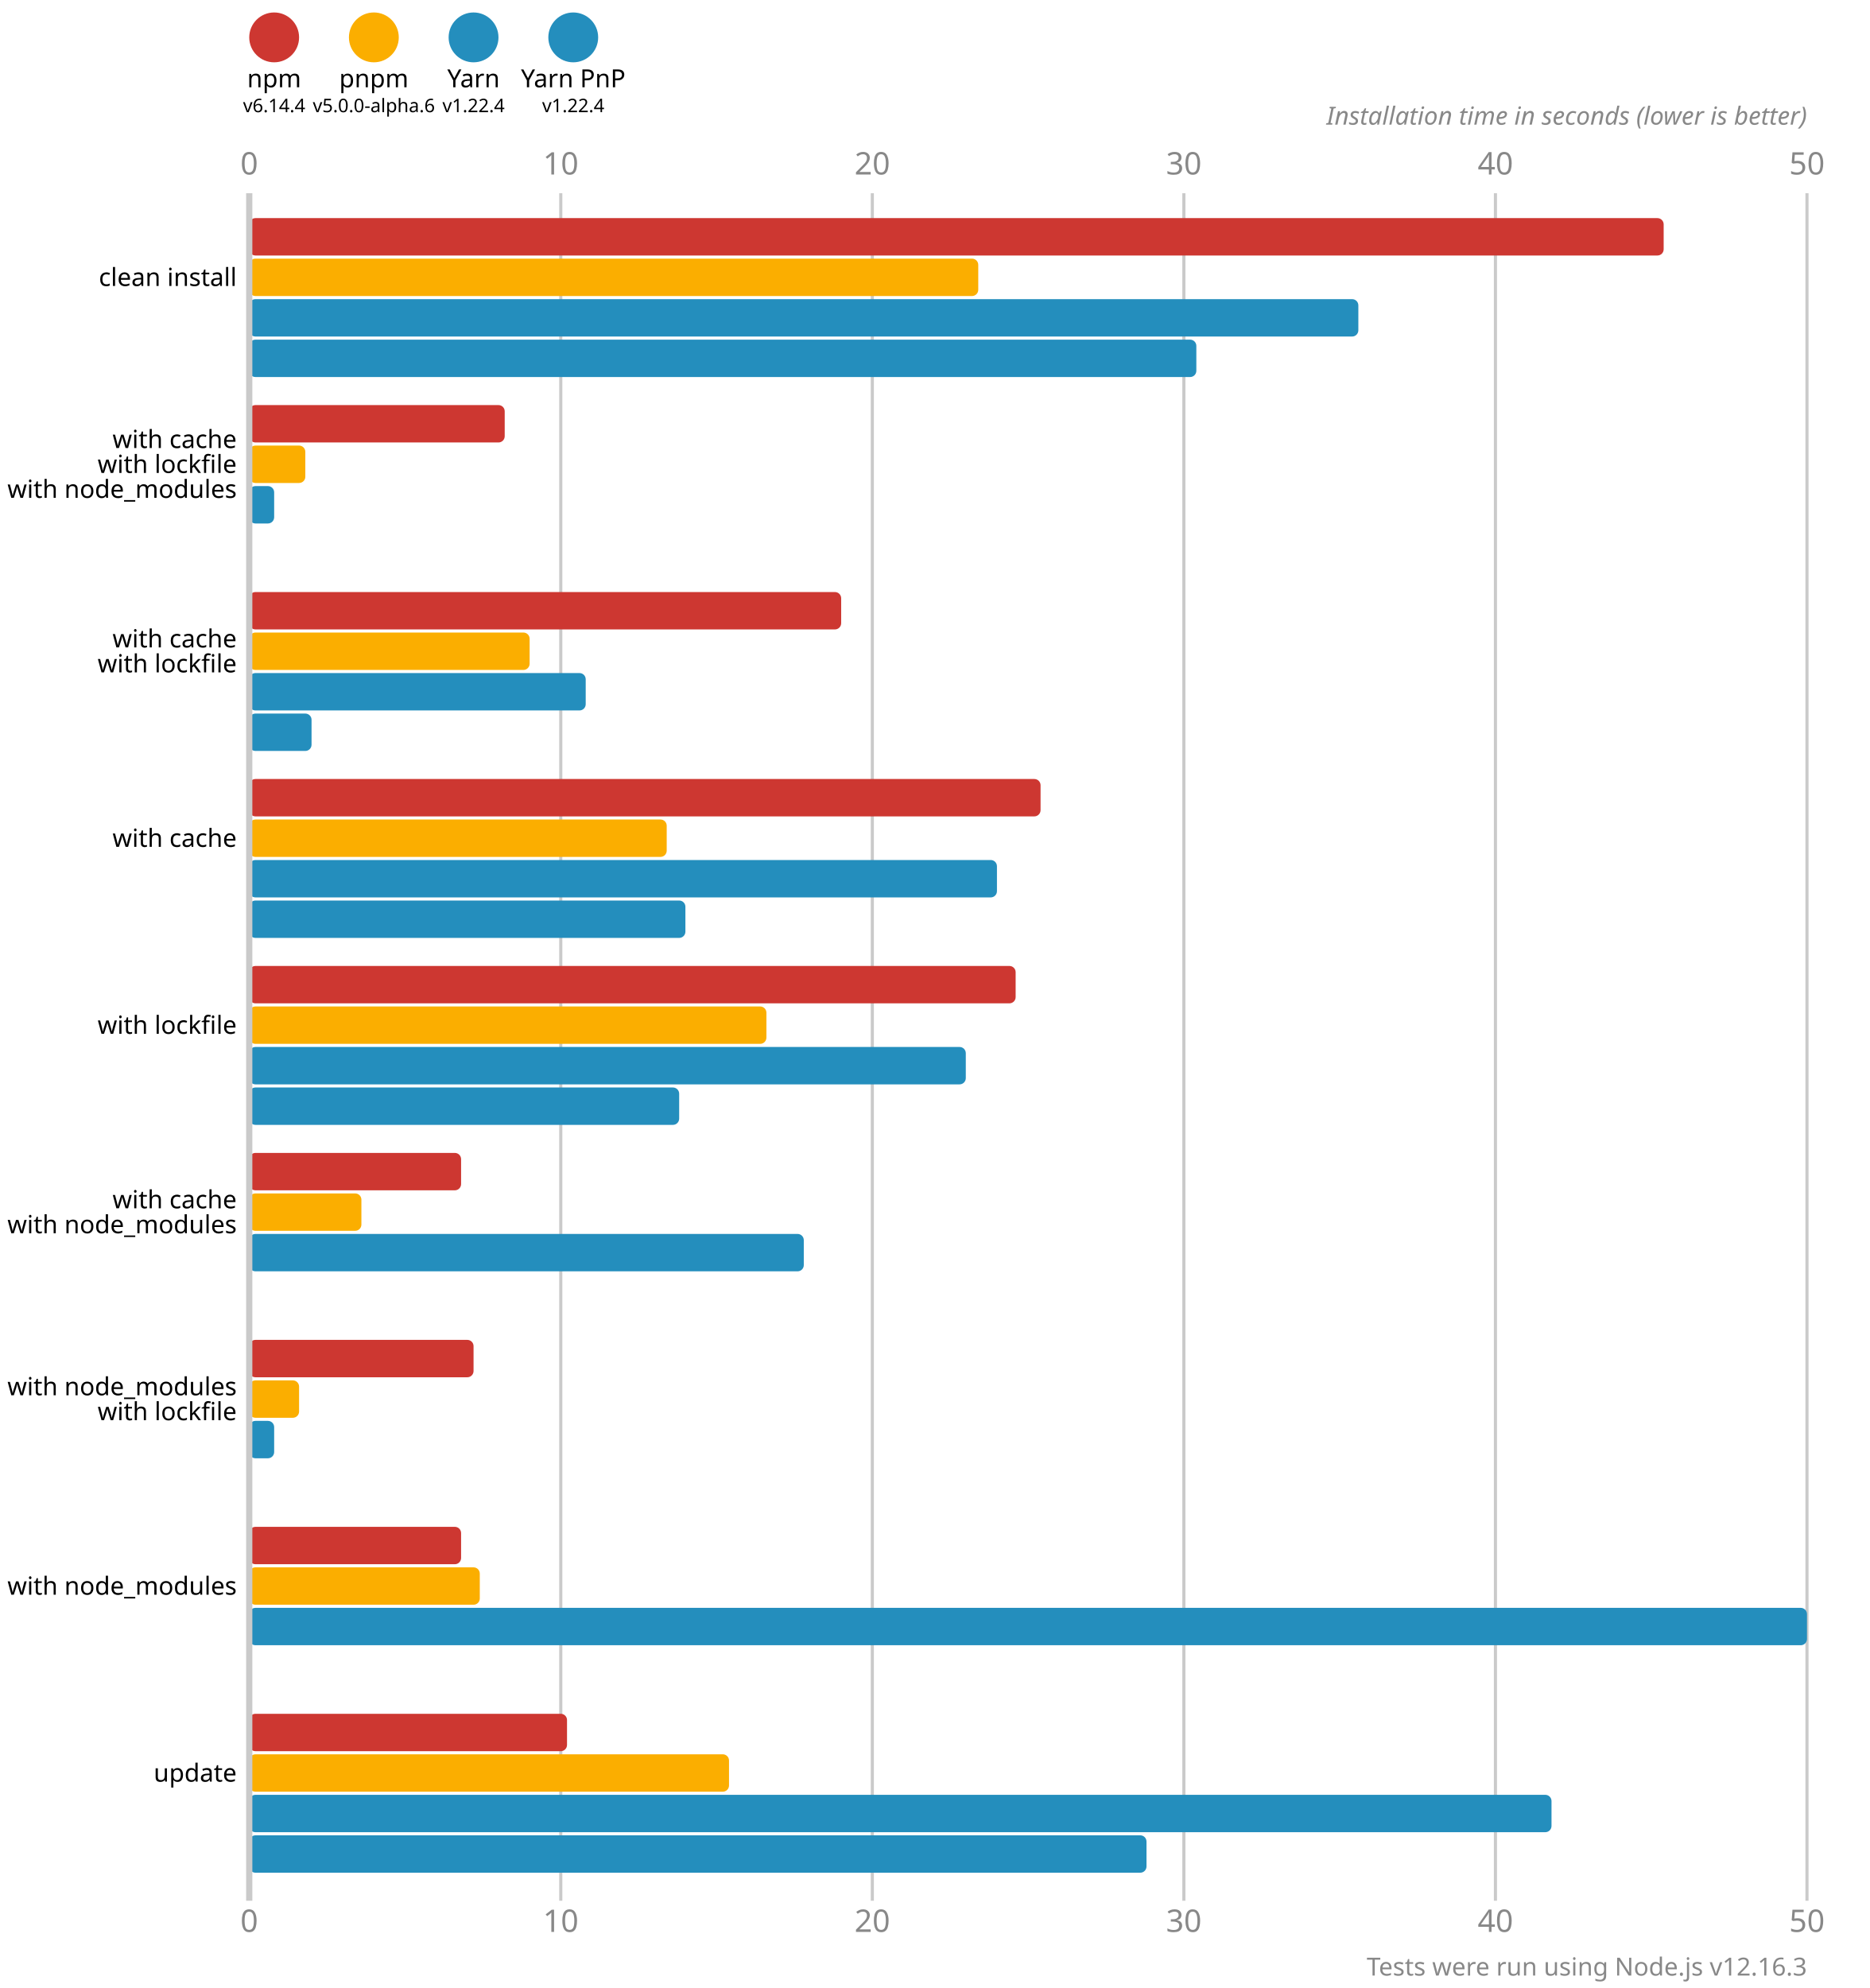
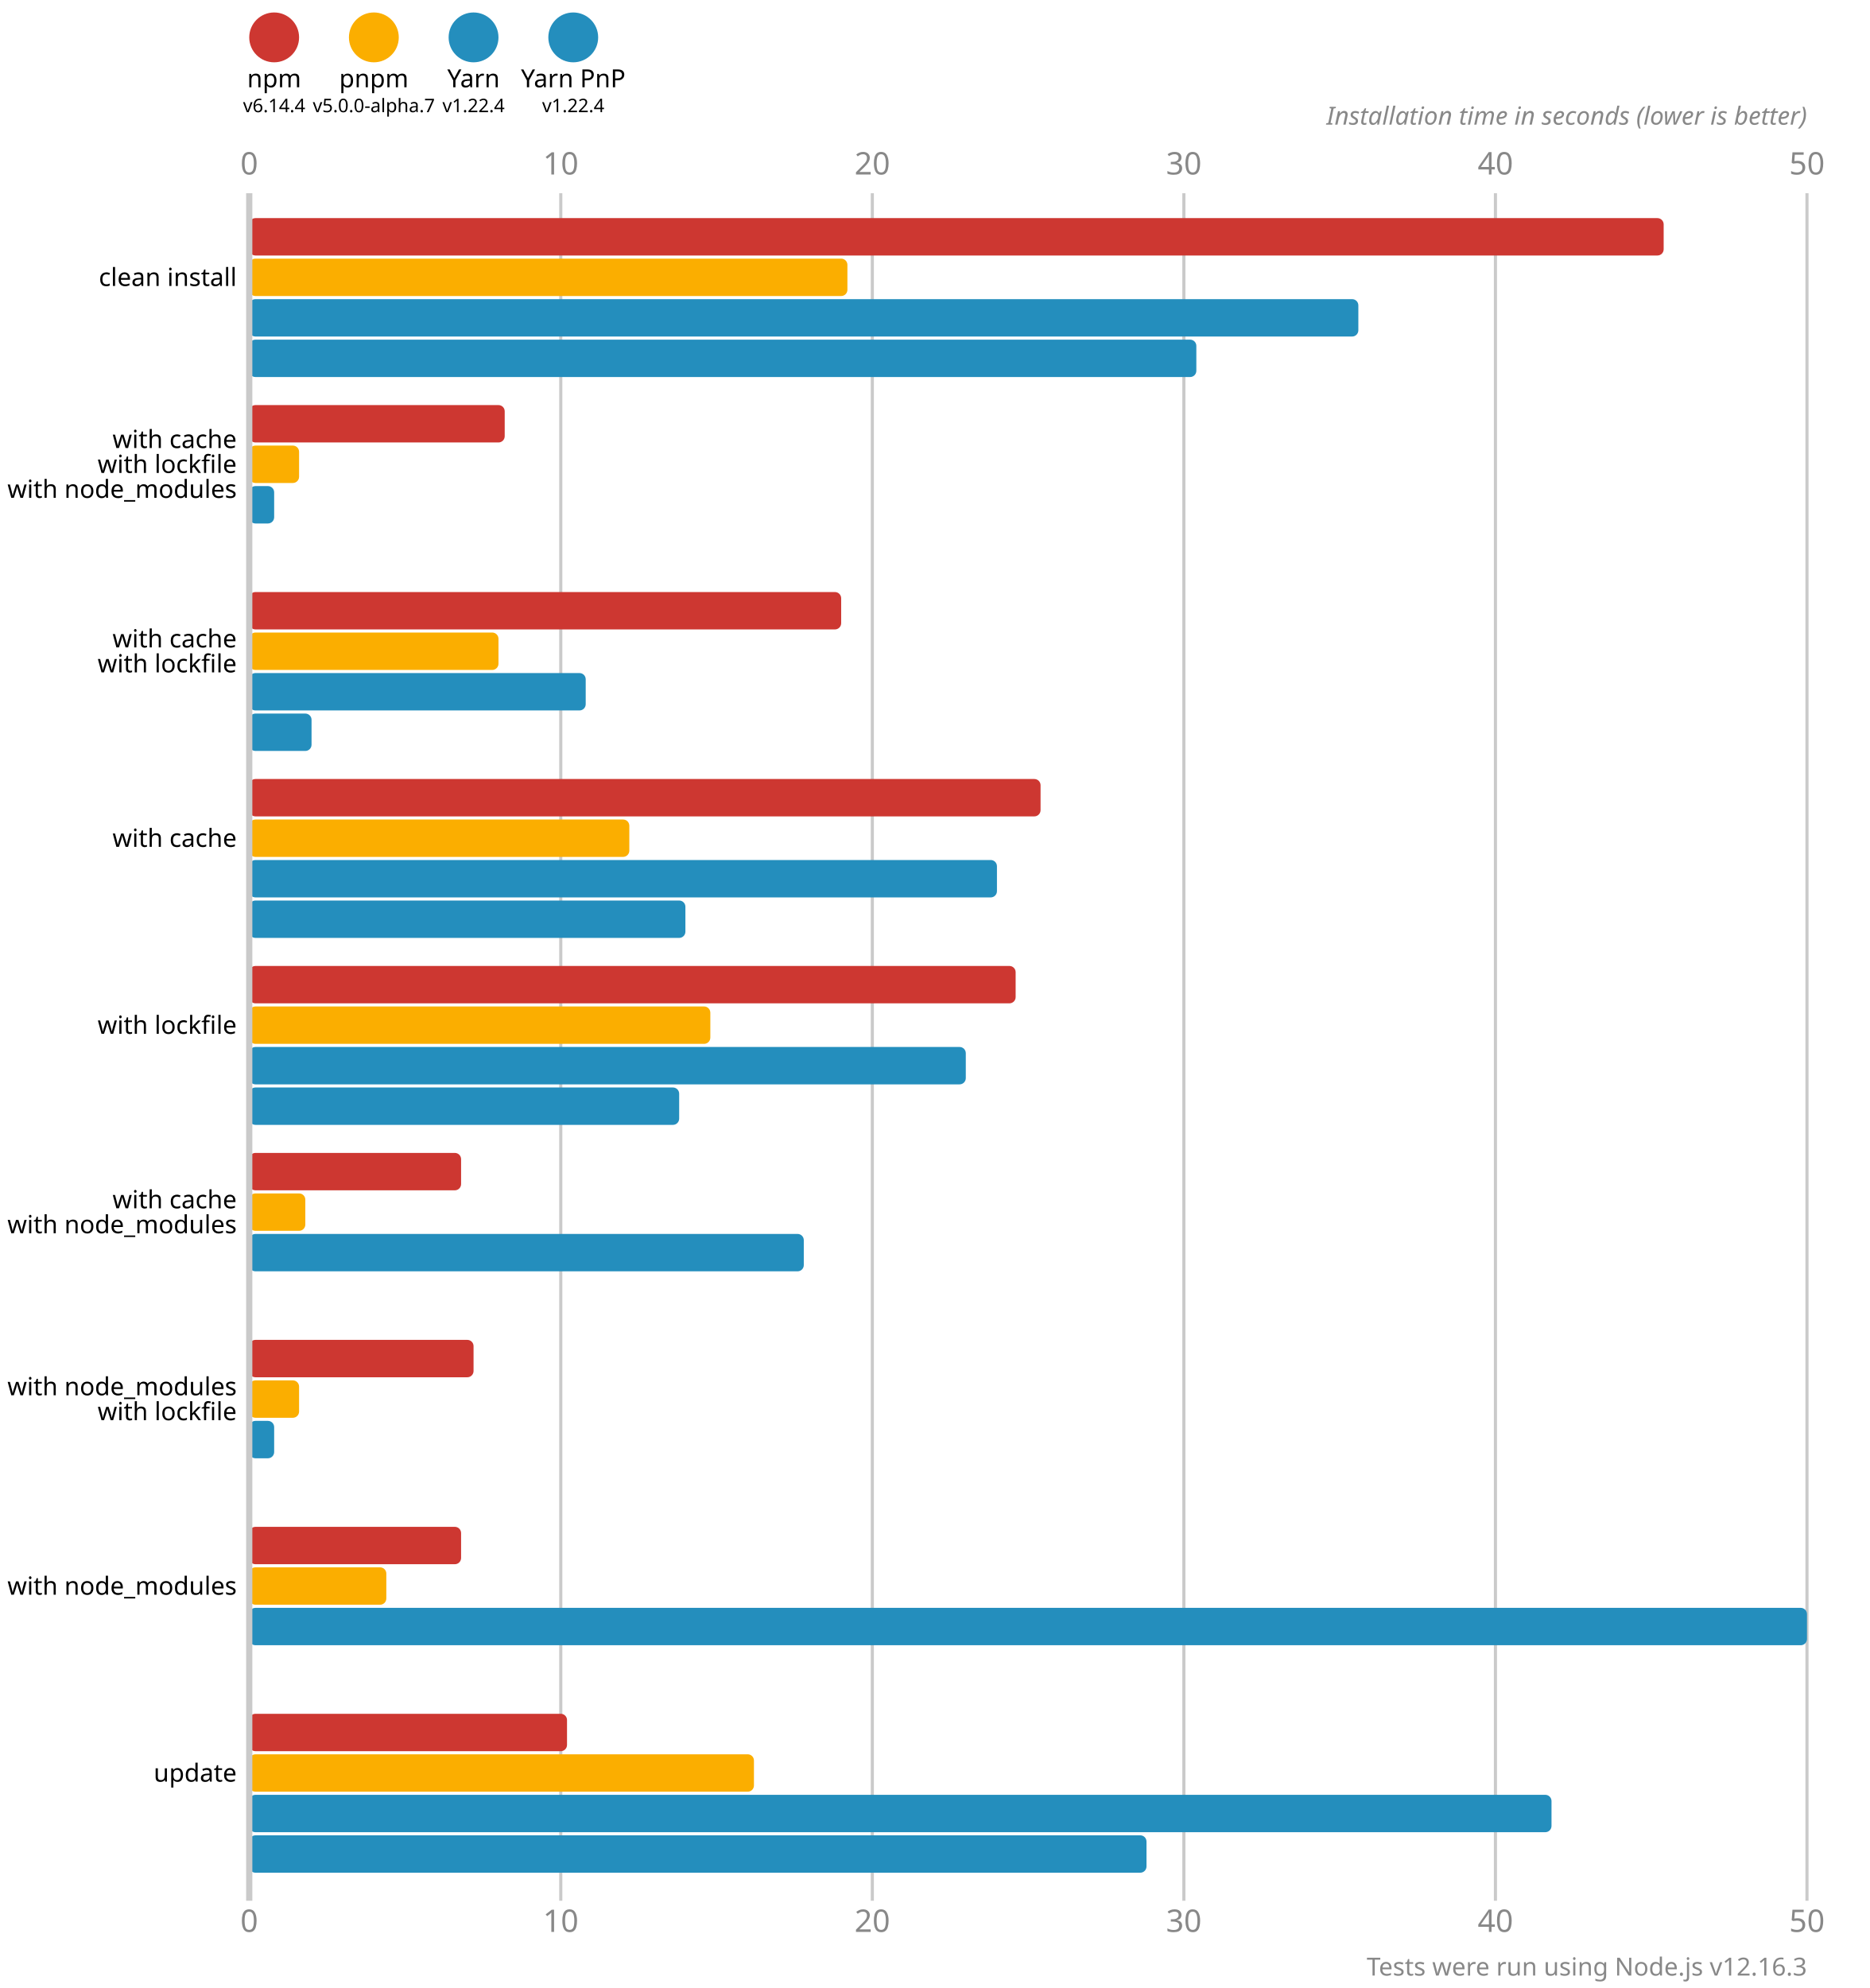
<svg xmlns="http://www.w3.org/2000/svg" version="1.1" viewBox="0 0 300 319">
  <style>
    .font { font-family: sans-serif; }
    .s3 { font-size: 3px; }
    .s4 { font-size: 4px; }
    .s5 { font-size: 5px; }
    .line { stroke: #cacaca; }
    .width { stroke-width: 0.5; }
    .text { fill: #888; }
  </style>
  <circle cx="44" cy="6" r="4" fill="#cd3731" />
  <text x="44" y="14" class="font s4" text-anchor="middle">npm</text>
  <text x="44" y="18" class="font s3" text-anchor="middle">v6.14.4</text>
  <circle cx="60" cy="6" r="4" fill="#fbae00" />
  <text x="60" y="14" class="font s4" text-anchor="middle">pnpm</text>
-   <text x="60" y="18" class="font s3" text-anchor="middle">v5.0.0-alpha.6</text>
+   <text x="60" y="18" class="font s3" text-anchor="middle">v5.0.0-alpha.7</text>
  <circle cx="76" cy="6" r="4" fill="#248ebd" />
  <text x="76" y="14" class="font s4" text-anchor="middle">Yarn</text>
  <text x="76" y="18" class="font s3" text-anchor="middle">v1.22.4</text>
  <circle cx="92" cy="6" r="4" fill="#248ebd" />
  <text x="92" y="14" class="font s4" text-anchor="middle">Yarn PnP</text>
  <text x="92" y="18" class="font s3" text-anchor="middle">v1.22.4</text>
  <text x="40" y="28" class="font s5 text" text-anchor="middle">0</text>
  <text x="40" y="310" class="font s5 text" text-anchor="middle">0</text>
  <line x1="90" y1="31" x2="90" y2="305" class="line width" />
  <text x="90" y="28" class="font s5 text" text-anchor="middle">10</text>
  <text x="90" y="310" class="font s5 text" text-anchor="middle">10</text>
  <line x1="140" y1="31" x2="140" y2="305" class="line width" />
  <text x="140" y="28" class="font s5 text" text-anchor="middle">20</text>
  <text x="140" y="310" class="font s5 text" text-anchor="middle">20</text>
  <line x1="190" y1="31" x2="190" y2="305" class="line width" />
  <text x="190" y="28" class="font s5 text" text-anchor="middle">30</text>
  <text x="190" y="310" class="font s5 text" text-anchor="middle">30</text>
  <line x1="240" y1="31" x2="240" y2="305" class="line width" />
  <text x="240" y="28" class="font s5 text" text-anchor="middle">40</text>
  <text x="240" y="310" class="font s5 text" text-anchor="middle">40</text>
  <line x1="290" y1="31" x2="290" y2="305" class="line width" />
  <text x="290" y="28" class="font s5 text" text-anchor="middle">50</text>
  <text x="290" y="310" class="font s5 text" text-anchor="middle">50</text>
  <text x="290" y="20" class="font s4 text" font-style="italic" text-anchor="end">Installation time in seconds (lower is better)</text>
  <rect x="40" y="35" width="227" height="6" fill="#cd3731" rx="1" ry="1" />
-   <rect x="40" y="41.5" width="117" height="6" fill="#fbae00" rx="1" ry="1" />
+   <rect x="40" y="41.5" width="96" height="6" fill="#fbae00" rx="1" ry="1" />
  <rect x="40" y="48" width="178" height="6" fill="#248ebd" rx="1" ry="1" />
  <rect x="40" y="54.5" width="152" height="6" fill="#248ebd" rx="1" ry="1" />
  <rect x="40" y="65" width="41" height="6" fill="#cd3731" rx="1" ry="1" />
-   <rect x="40" y="71.5" width="9" height="6" fill="#fbae00" rx="1" ry="1" />
+   <rect x="40" y="71.5" width="8" height="6" fill="#fbae00" rx="1" ry="1" />
  <rect x="40" y="78" width="4" height="6" fill="#248ebd" rx="1" ry="1" />
  <rect x="40" y="84.5" width="0" height="6" fill="#248ebd" rx="1" ry="1" />
  <rect x="40" y="95" width="95" height="6" fill="#cd3731" rx="1" ry="1" />
-   <rect x="40" y="101.5" width="45" height="6" fill="#fbae00" rx="1" ry="1" />
+   <rect x="40" y="101.5" width="40" height="6" fill="#fbae00" rx="1" ry="1" />
  <rect x="40" y="108" width="54" height="6" fill="#248ebd" rx="1" ry="1" />
  <rect x="40" y="114.5" width="10" height="6" fill="#248ebd" rx="1" ry="1" />
  <rect x="40" y="125" width="127" height="6" fill="#cd3731" rx="1" ry="1" />
-   <rect x="40" y="131.5" width="67" height="6" fill="#fbae00" rx="1" ry="1" />
+   <rect x="40" y="131.5" width="61" height="6" fill="#fbae00" rx="1" ry="1" />
  <rect x="40" y="138" width="120" height="6" fill="#248ebd" rx="1" ry="1" />
  <rect x="40" y="144.5" width="70" height="6" fill="#248ebd" rx="1" ry="1" />
  <rect x="40" y="155" width="123" height="6" fill="#cd3731" rx="1" ry="1" />
-   <rect x="40" y="161.5" width="83" height="6" fill="#fbae00" rx="1" ry="1" />
+   <rect x="40" y="161.5" width="74" height="6" fill="#fbae00" rx="1" ry="1" />
  <rect x="40" y="168" width="115" height="6" fill="#248ebd" rx="1" ry="1" />
  <rect x="40" y="174.5" width="69" height="6" fill="#248ebd" rx="1" ry="1" />
  <rect x="40" y="185" width="34" height="6" fill="#cd3731" rx="1" ry="1" />
-   <rect x="40" y="191.5" width="18" height="6" fill="#fbae00" rx="1" ry="1" />
+   <rect x="40" y="191.5" width="9" height="6" fill="#fbae00" rx="1" ry="1" />
  <rect x="40" y="198" width="89" height="6" fill="#248ebd" rx="1" ry="1" />
  <rect x="40" y="204.5" width="0" height="6" fill="#248ebd" rx="1" ry="1" />
  <rect x="40" y="215" width="36" height="6" fill="#cd3731" rx="1" ry="1" />
  <rect x="40" y="221.5" width="8" height="6" fill="#fbae00" rx="1" ry="1" />
  <rect x="40" y="228" width="4" height="6" fill="#248ebd" rx="1" ry="1" />
  <rect x="40" y="234.5" width="0" height="6" fill="#248ebd" rx="1" ry="1" />
  <rect x="40" y="245" width="34" height="6" fill="#cd3731" rx="1" ry="1" />
-   <rect x="40" y="251.5" width="37" height="6" fill="#fbae00" rx="1" ry="1" />
+   <rect x="40" y="251.5" width="22" height="6" fill="#fbae00" rx="1" ry="1" />
  <rect x="40" y="258" width="250" height="6" fill="#248ebd" rx="1" ry="1" />
  <rect x="40" y="264.5" width="0" height="6" fill="#248ebd" rx="1" ry="1" />
  <rect x="40" y="275" width="51" height="6" fill="#cd3731" rx="1" ry="1" />
-   <rect x="40" y="281.5" width="77" height="6" fill="#fbae00" rx="1" ry="1" />
+   <rect x="40" y="281.5" width="81" height="6" fill="#fbae00" rx="1" ry="1" />
  <rect x="40" y="288" width="209" height="6" fill="#248ebd" rx="1" ry="1" />
  <rect x="40" y="294.5" width="144" height="6" fill="#248ebd" rx="1" ry="1" />
  <line x1="40" y1="31" x2="40" y2="305" class="line" />
  <text x="38" y="44.5" class="font s4" dominant-baseline="middle" text-anchor="end">clean install</text>
  <text x="38" y="70.5" class="font s4" dominant-baseline="middle" text-anchor="end">with cache</text>
  <text x="38" y="74.5" class="font s4" dominant-baseline="middle" text-anchor="end">with lockfile</text>
  <text x="38" y="78.5" class="font s4" dominant-baseline="middle" text-anchor="end">with node_modules</text>
  <text x="38" y="102.5" class="font s4" dominant-baseline="middle" text-anchor="end">with cache</text>
  <text x="38" y="106.5" class="font s4" dominant-baseline="middle" text-anchor="end">with lockfile</text>
  <text x="38" y="134.5" class="font s4" dominant-baseline="middle" text-anchor="end">with cache</text>
  <text x="38" y="164.5" class="font s4" dominant-baseline="middle" text-anchor="end">with lockfile</text>
  <text x="38" y="192.5" class="font s4" dominant-baseline="middle" text-anchor="end">with cache</text>
  <text x="38" y="196.5" class="font s4" dominant-baseline="middle" text-anchor="end">with node_modules</text>
  <text x="38" y="222.5" class="font s4" dominant-baseline="middle" text-anchor="end">with node_modules</text>
  <text x="38" y="226.5" class="font s4" dominant-baseline="middle" text-anchor="end">with lockfile</text>
  <text x="38" y="254.5" class="font s4" dominant-baseline="middle" text-anchor="end">with node_modules</text>
  <text x="38" y="284.5" class="font s4" dominant-baseline="middle" text-anchor="end">update</text>
  <text x="290" y="317" class="font s4 text" text-anchor="end">Tests were run using Node.js v12.16.3</text>
</svg>
